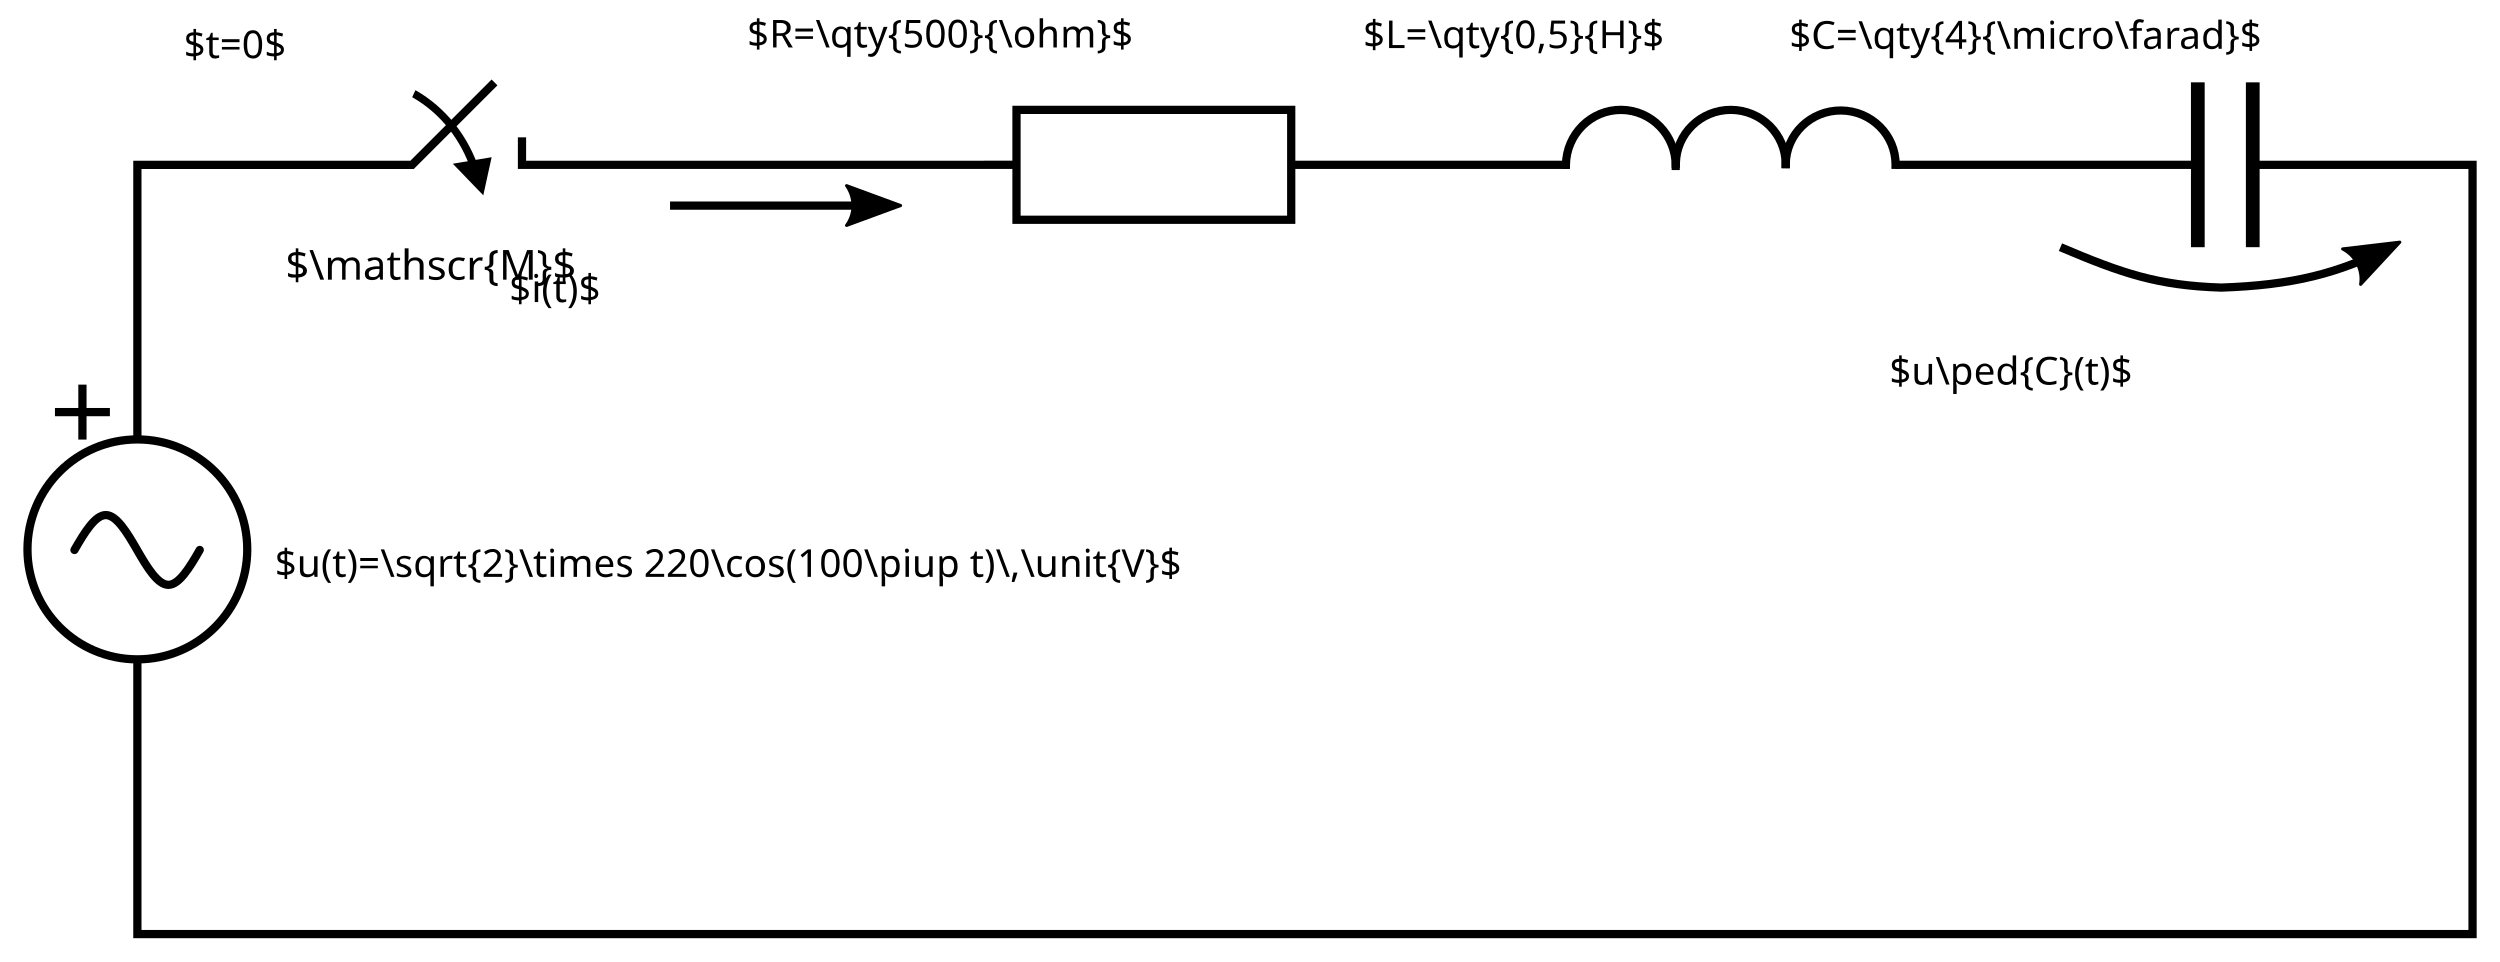
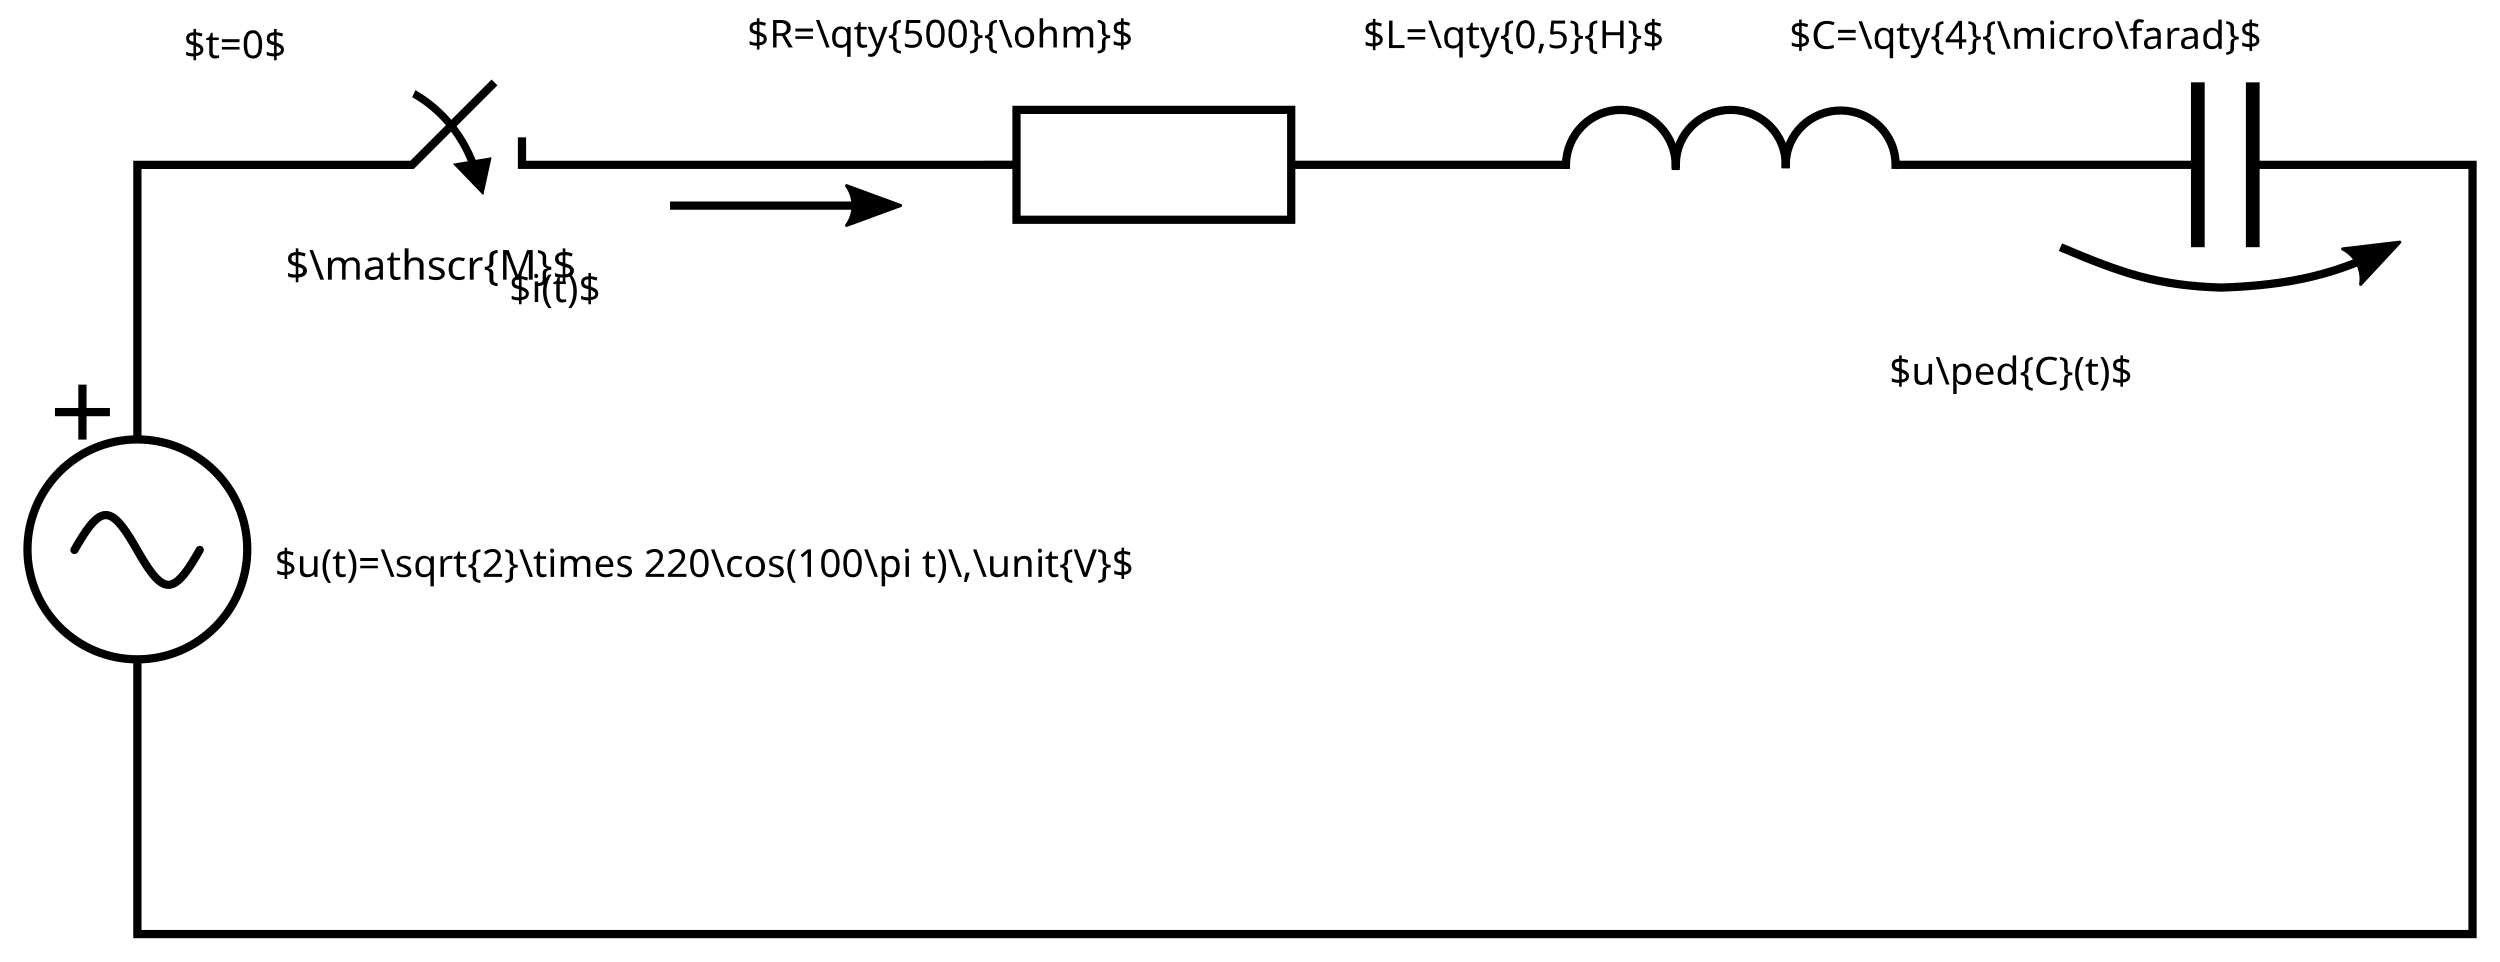
<svg xmlns="http://www.w3.org/2000/svg" viewBox="0 0 91 35" version="1.1" id="svg3347" height="124.016" width="322.441">
  <defs id="defs3349">
    <marker orient="auto" refY="0" refX="0" id="DotM" style="overflow:visible">
      <path id="path4112" d="m -2.5,-1 c 0,2.76 -2.24,5 -5,5 -2.76,0 -5,-2.24 -5,-5 0,-2.76 2.24,-5 5,-5 2.76,0 5,2.24 5,5 z" style="fill-rule:evenodd;stroke:#000000;stroke-width:1pt" transform="matrix(0.4,0,0,0.4,2.96,0.4)" />
    </marker>
    <marker orient="auto" refY="0" refX="0" id="DiamondMend" style="overflow:visible">
      <path id="path4148" d="M 0,-7.071 -7.071,0 0,7.071 7.071,0 0,-7.071 z" style="fill-rule:evenodd;stroke:#000000;stroke-width:1pt" transform="matrix(0.4,0,0,0.4,-2.6,0)" />
    </marker>
    <marker orient="auto" refY="0" refX="0" id="Arrow2Send" style="overflow:visible">
      <path id="path4010" style="fill-rule:evenodd;stroke-width:0.625;stroke-linejoin:round" d="M 8.719,4.034 -2.207,0.016 8.719,-4.002 c -1.745,2.372 -1.735,5.617 -6e-7,8.035 z" transform="matrix(-0.3,0,0,-0.3,0.69,0)" />
    </marker>
    <marker orient="auto" refY="0" refX="0" id="Arrow1Send" style="overflow:visible">
      <path id="path3992" d="M 0,0 5,-5 -12.5,0 5,5 0,0 z" style="fill-rule:evenodd;stroke:#000000;stroke-width:1pt" transform="matrix(-0.2,0,0,-0.2,-1.2,0)" />
    </marker>
    <marker orient="auto" refY="0" refX="0" id="TriangleOutM" style="overflow:visible">
      <path id="path4122" d="m 5.77,0 -8.65,5 0,-10 8.65,5 z" style="fill-rule:evenodd;stroke:#000000;stroke-width:1pt" transform="scale(0.4,0.4)" />
    </marker>
    <marker orient="auto" refY="0" refX="0" id="marker19821" style="overflow:visible">
      <path id="path19823" style="fill:#0000ff;fill-opacity:1;fill-rule:evenodd;stroke:#0000ff;stroke-width:0.625;stroke-linejoin:round;stroke-opacity:1" d="M 8.719,4.034 -2.207,0.016 8.719,-4.002 c -1.745,2.372 -1.735,5.617 -6e-7,8.035 z" transform="scale(-0.6,-0.6)" />
    </marker>
    <marker orient="auto" refY="0" refX="0" id="marker19783" style="overflow:visible">
      <path id="path19785" style="fill:#0000ff;fill-opacity:1;fill-rule:evenodd;stroke:#0000ff;stroke-width:0.625;stroke-linejoin:round;stroke-opacity:1" d="M 8.719,4.034 -2.207,0.016 8.719,-4.002 c -1.745,2.372 -1.735,5.617 -6e-7,8.035 z" transform="scale(0.6,0.6)" />
    </marker>
    <marker orient="auto" refY="0" refX="0" id="marker19695" style="overflow:visible">
      <path id="path19697" style="fill:#000000;fill-opacity:1;fill-rule:evenodd;stroke:#000000;stroke-width:0.625;stroke-linejoin:round;stroke-opacity:1" d="M 8.719,4.034 -2.207,0.016 8.719,-4.002 c -1.745,2.372 -1.735,5.617 -6e-7,8.035 z" transform="scale(-0.6,-0.6)" />
    </marker>
    <marker orient="auto" refY="0" refX="0" id="marker19641" style="overflow:visible">
      <path id="path19643" style="fill:#000000;fill-opacity:1;fill-rule:evenodd;stroke:#000000;stroke-width:0.625;stroke-linejoin:round;stroke-opacity:1" d="M 8.719,4.034 -2.207,0.016 8.719,-4.002 c -1.745,2.372 -1.735,5.617 -6e-7,8.035 z" transform="scale(0.6,0.6)" />
    </marker>
    <marker orient="auto" refY="0" refX="0" id="marker19409" style="overflow:visible">
      <path id="path19411" style="fill:#ff0000;fill-opacity:1;fill-rule:evenodd;stroke:#ff0000;stroke-width:0.625;stroke-linejoin:round;stroke-opacity:1" d="M 8.719,4.034 -2.207,0.016 8.719,-4.002 c -1.745,2.372 -1.735,5.617 -6e-7,8.035 z" transform="scale(-0.6,-0.6)" />
    </marker>
    <marker orient="auto" refY="0" refX="0" id="marker17726" style="overflow:visible">
      <path id="path7652" d="M 0,0 5,-5 -12.5,0 5,5 0,0 z" style="fill:#000000;fill-opacity:1;fill-rule:evenodd;stroke:#000000;stroke-width:1pt;stroke-opacity:1" transform="matrix(0.8,0,0,0.8,10,0)" />
    </marker>
    <marker orient="auto" refY="0" refX="0" id="marker17688" style="overflow:visible">
      <path id="path17690" style="fill:#000000;fill-opacity:1;fill-rule:evenodd;stroke:#000000;stroke-width:0.625;stroke-linejoin:round;stroke-opacity:1" d="M 8.719,4.034 -2.207,0.016 8.719,-4.002 c -1.745,2.372 -1.735,5.617 -6e-7,8.035 z" transform="matrix(-1.1,0,0,-1.1,-1.1,0)" />
    </marker>
    <marker orient="auto" refY="0" refX="0" id="marker16234" style="overflow:visible">
      <path id="path16236" style="fill:#000000;fill-opacity:1;fill-rule:evenodd;stroke:#000000;stroke-width:0.625;stroke-linejoin:round;stroke-opacity:1" d="M 8.719,4.034 -2.207,0.016 8.719,-4.002 c -1.745,2.372 -1.735,5.617 -6e-7,8.035 z" transform="scale(0.6,0.6)" />
    </marker>
    <marker orient="auto" refY="0" refX="0" id="marker15512" style="overflow:visible">
      <path id="path15514" style="fill:#000000;fill-opacity:1;fill-rule:evenodd;stroke:#000000;stroke-width:0.625;stroke-linejoin:round;stroke-opacity:1" d="M 8.719,4.034 -2.207,0.016 8.719,-4.002 c -1.745,2.372 -1.735,5.617 -6e-7,8.035 z" transform="scale(-0.6,-0.6)" />
    </marker>
    <marker orient="auto" refY="0" refX="0" id="marker15458" style="overflow:visible">
      <path id="path15460" style="fill:#000000;fill-opacity:1;fill-rule:evenodd;stroke:#000000;stroke-width:0.625;stroke-linejoin:round;stroke-opacity:1" d="M 8.719,4.034 -2.207,0.016 8.719,-4.002 c -1.745,2.372 -1.735,5.617 -6e-7,8.035 z" transform="scale(0.6,0.6)" />
    </marker>
    <marker orient="auto" refY="0" refX="0" id="marker14302" style="overflow:visible">
      <path id="path14304" style="fill:#000000;fill-opacity:1;fill-rule:evenodd;stroke:#000000;stroke-width:0.625;stroke-linejoin:round;stroke-opacity:1" d="M 8.719,4.034 -2.207,0.016 8.719,-4.002 c -1.745,2.372 -1.735,5.617 -6e-7,8.035 z" transform="scale(-0.6,-0.6)" />
    </marker>
    <marker orient="auto" refY="0" refX="0" id="TriangleOutL" style="overflow:visible">
      <path id="path7794" d="m 5.77,0 -8.65,5 0,-10 8.65,5 z" style="fill:#000000;fill-opacity:1;fill-rule:evenodd;stroke:#000000;stroke-width:1pt;stroke-opacity:1" transform="scale(0.8,0.8)" />
    </marker>
    <marker orient="auto" refY="0" refX="0" id="marker12663" style="overflow:visible">
      <path id="path7673" style="fill:#000000;fill-opacity:1;fill-rule:evenodd;stroke:#000000;stroke-width:0.625;stroke-linejoin:round;stroke-opacity:1" d="M 8.719,4.034 -2.207,0.016 8.719,-4.002 c -1.745,2.372 -1.735,5.617 -6e-7,8.035 z" transform="matrix(-1.1,0,0,-1.1,-1.1,0)" />
    </marker>
    <marker orient="auto" refY="0" refX="0" id="marker12527" style="overflow:visible">
      <path id="path12529" style="fill:#000000;fill-opacity:1;fill-rule:evenodd;stroke:#000000;stroke-width:0.625;stroke-linejoin:round;stroke-opacity:1" d="M 8.719,4.034 -2.207,0.016 8.719,-4.002 c -1.745,2.372 -1.735,5.617 -6e-7,8.035 z" transform="scale(-0.6,-0.6)" />
    </marker>
    <marker orient="auto" refY="0" refX="0" id="marker12395" style="overflow:visible">
      <path id="path12397" style="fill:#000000;fill-opacity:1;fill-rule:evenodd;stroke:#000000;stroke-width:0.625;stroke-linejoin:round;stroke-opacity:1" d="M 8.719,4.034 -2.207,0.016 8.719,-4.002 c -1.745,2.372 -1.735,5.617 -6e-7,8.035 z" transform="scale(-0.6,-0.6)" />
    </marker>
    <marker orient="auto" refY="0" refX="0" id="marker7993" style="overflow:visible">
      <path id="path7995" style="fill:#000000;fill-opacity:1;fill-rule:evenodd;stroke:#000000;stroke-width:0.625;stroke-linejoin:round;stroke-opacity:1" d="M 8.719,4.034 -2.207,0.016 8.719,-4.002 c -1.745,2.372 -1.735,5.617 -6e-7,8.035 z" transform="scale(-0.6,-0.6)" />
    </marker>
    <marker orient="auto" refY="0" refX="0" id="marker7939" style="overflow:visible">
      <path id="path7941" style="fill:#000000;fill-opacity:1;fill-rule:evenodd;stroke:#000000;stroke-width:0.625;stroke-linejoin:round;stroke-opacity:1" d="M 8.719,4.034 -2.207,0.016 8.719,-4.002 c -1.745,2.372 -1.735,5.617 -6e-7,8.035 z" transform="scale(0.6,0.6)" />
    </marker>
    <marker orient="auto" refY="0" refX="0" id="marker7908" style="overflow:visible">
      <path id="path7658" d="M 0,0 5,-5 -12.5,0 5,5 0,0 z" style="fill:#000000;fill-opacity:1;fill-rule:evenodd;stroke:#000000;stroke-width:1pt;stroke-opacity:1" transform="matrix(0.4,0,0,0.4,4,0)" />
    </marker>
    <marker style="overflow:visible" id="Arrow1Mend" refX="0" refY="0" orient="auto">
      <path transform="matrix(-0.4,0,0,-0.4,-4,0)" style="fill:#000000;fill-opacity:1;fill-rule:evenodd;stroke:#000000;stroke-width:1pt;stroke-opacity:1" d="M 0,0 5,-5 -12.5,0 5,5 0,0 z" id="path4223" />
    </marker>
    <marker style="overflow:visible" id="Arrow1Mstart" refX="0" refY="0" orient="auto">
      <path transform="matrix(0.4,0,0,0.4,4,0)" style="fill:#000000;fill-opacity:1;fill-rule:evenodd;stroke:#000000;stroke-width:1pt;stroke-opacity:1" d="M 0,0 5,-5 -12.5,0 5,5 0,0 z" id="path4220" />
    </marker>
    <marker style="overflow:visible" id="Arrow2Lend" refX="0" refY="0" orient="auto">
      <path transform="matrix(-1.1,0,0,-1.1,-1.1,0)" d="M 8.719,4.034 -2.207,0.016 8.719,-4.002 c -1.745,2.372 -1.735,5.617 -6e-7,8.035 z" style="fill:#000000;fill-opacity:1;fill-rule:evenodd;stroke:#000000;stroke-width:0.625;stroke-linejoin:round;stroke-opacity:1" id="path4235" />
    </marker>
    <marker style="overflow:visible" id="marker5809" refX="0" refY="0" orient="auto">
      <path transform="matrix(-0.8,0,0,-0.8,-10,0)" style="fill:#000000;fill-opacity:1;fill-rule:evenodd;stroke:#000000;stroke-width:1pt;stroke-opacity:1" d="M 0,0 5,-5 -12.5,0 5,5 0,0 z" id="path5811" />
    </marker>
    <marker style="overflow:visible" id="Arrow1Lstart" refX="0" refY="0" orient="auto">
      <path transform="matrix(0.8,0,0,0.8,10,0)" style="fill:#000000;fill-opacity:1;fill-rule:evenodd;stroke:#000000;stroke-width:1pt;stroke-opacity:1" d="M 0,0 5,-5 -12.5,0 5,5 0,0 z" id="path4165" />
    </marker>
    <marker style="overflow:visible" id="marker5277" refX="0" refY="0" orient="auto">
      <path transform="matrix(-0.8,0,0,-0.8,-10,0)" style="fill:#000000;fill-opacity:1;fill-rule:evenodd;stroke:#000000;stroke-width:1pt;stroke-opacity:1" d="M 0,0 5,-5 -12.5,0 5,5 0,0 z" id="path5279" />
    </marker>
    <marker style="overflow:visible" id="Arrow1Lend" refX="0" refY="0" orient="auto">
      <path transform="matrix(-0.8,0,0,-0.8,-10,0)" style="fill:#000000;fill-opacity:1;fill-rule:evenodd;stroke:#000000;stroke-width:1pt;stroke-opacity:1" d="M 0,0 5,-5 -12.5,0 5,5 0,0 z" id="path4168" />
    </marker>
    <marker style="overflow:visible" id="Arrow2Lstart" refX="0" refY="0" orient="auto">
      <path transform="matrix(1.1,0,0,1.1,1.1,0)" d="M 8.719,4.034 -2.207,0.016 8.719,-4.002 c -1.745,2.372 -1.735,5.617 -6e-7,8.035 z" style="fill:#000000;fill-opacity:1;fill-rule:evenodd;stroke:#000000;stroke-width:0.625;stroke-linejoin:round;stroke-opacity:1" id="path4183" />
    </marker>
    <marker orient="auto" refY="0" refX="0" id="marker7993-1" style="overflow:visible">
      <path id="path7995-7" style="fill:#000000;fill-opacity:1;fill-rule:evenodd;stroke:#000000;stroke-width:0.625;stroke-linejoin:round;stroke-opacity:1" d="M 8.719,4.034 -2.207,0.016 8.719,-4.002 c -1.745,2.372 -1.735,5.617 -6e-7,8.035 z" transform="scale(-0.6,-0.6)" />
    </marker>
    <marker orient="auto" refY="0" refX="0" id="marker7939-1" style="overflow:visible">
      <path id="path7941-5" style="fill:#000000;fill-opacity:1;fill-rule:evenodd;stroke:#000000;stroke-width:0.625;stroke-linejoin:round;stroke-opacity:1" d="M 8.719,4.034 -2.207,0.016 8.719,-4.002 c -1.745,2.372 -1.735,5.617 -6e-7,8.035 z" transform="scale(0.6,0.6)" />
    </marker>
    <marker orient="auto" refY="0" refX="0" id="DotM-1" style="overflow:visible">
      <path id="path4112-4" d="m -2.5,-1 c 0,2.76 -2.24,5 -5,5 -2.76,0 -5,-2.24 -5,-5 0,-2.76 2.24,-5 5,-5 2.76,0 5,2.24 5,5 z" style="fill-rule:evenodd;stroke:#000000;stroke-width:1pt" transform="matrix(0.4,0,0,0.4,2.96,0.4)" />
    </marker>
    <marker orient="auto" refY="0" refX="0" id="marker7939-4" style="overflow:visible">
      <path id="path7941-0" style="fill:#000000;fill-opacity:1;fill-rule:evenodd;stroke:#000000;stroke-width:0.625;stroke-linejoin:round;stroke-opacity:1" d="M 8.719,4.034 -2.207,0.016 8.719,-4.002 c -1.745,2.372 -1.735,5.617 -6e-7,8.035 z" transform="scale(0.6,0.6)" />
    </marker>
    <marker orient="auto" refY="0" refX="0" id="marker7993-4" style="overflow:visible">
      <path id="path7995-0" style="fill:#000000;fill-opacity:1;fill-rule:evenodd;stroke:#000000;stroke-width:0.625;stroke-linejoin:round;stroke-opacity:1" d="M 8.719,4.034 -2.207,0.016 8.719,-4.002 c -1.745,2.372 -1.735,5.617 -6e-7,8.035 z" transform="scale(-0.6,-0.6)" />
    </marker>
    <marker orient="auto" refY="0" refX="0" id="marker7993-4-9" style="overflow:visible">
      <path id="path7995-0-4" style="fill:#000000;fill-opacity:1;fill-rule:evenodd;stroke:#000000;stroke-width:0.625;stroke-linejoin:round;stroke-opacity:1" d="M 8.719,4.034 -2.207,0.016 8.719,-4.002 c -1.745,2.372 -1.735,5.617 -6e-7,8.035 z" transform="scale(-0.6,-0.6)" />
    </marker>
    <marker orient="auto" refY="0" refX="0" id="marker7993-4-7" style="overflow:visible">
      <path id="path7995-0-6" style="fill:#000000;fill-opacity:1;fill-rule:evenodd;stroke:#000000;stroke-width:0.625;stroke-linejoin:round;stroke-opacity:1" d="M 8.719,4.034 -2.207,0.016 8.719,-4.002 c -1.745,2.372 -1.735,5.617 -6e-7,8.035 z" transform="scale(-0.6,-0.6)" />
    </marker>
    <marker style="overflow:visible" id="marker7939-42" refX="0" refY="0" orient="auto">
      <path transform="scale(0.6,0.6)" d="M 8.719,4.034 -2.207,0.016 8.719,-4.002 c -1.745,2.372 -1.735,5.617 -6e-7,8.035 z" style="fill:#000000;fill-opacity:1;fill-rule:evenodd;stroke:#000000;stroke-width:0.625;stroke-linejoin:round;stroke-opacity:1" id="path7941-3" />
    </marker>
    <marker style="overflow:visible" id="marker7993-4-2" refX="0" refY="0" orient="auto">
      <path transform="scale(-0.6,-0.6)" d="M 8.719,4.034 -2.207,0.016 8.719,-4.002 c -1.745,2.372 -1.735,5.617 -6e-7,8.035 z" style="fill:#000000;fill-opacity:1;fill-rule:evenodd;stroke:#000000;stroke-width:0.625;stroke-linejoin:round;stroke-opacity:1" id="path7995-0-2" />
    </marker>
    <marker orient="auto" refY="0" refX="0" id="marker7993-17" style="overflow:visible">
      <path id="path7995-4" style="fill:#000000;fill-opacity:1;fill-rule:evenodd;stroke:#000000;stroke-width:0.625;stroke-linejoin:round;stroke-opacity:1" d="M 8.719,4.034 -2.207,0.016 8.719,-4.002 c -1.745,2.372 -1.735,5.617 -6e-7,8.035 z" transform="scale(-0.6,-0.6)" />
    </marker>
    <marker orient="auto" refY="0" refX="0" id="marker7993-4-8" style="overflow:visible">
      <path id="path7995-0-8" style="fill:#000000;fill-opacity:1;fill-rule:evenodd;stroke:#000000;stroke-width:0.625;stroke-linejoin:round;stroke-opacity:1" d="M 8.719,4.034 -2.207,0.016 8.719,-4.002 c -1.745,2.372 -1.735,5.617 -6e-7,8.035 z" transform="scale(-0.6,-0.6)" />
    </marker>
    <marker orient="auto" refY="0" refX="0" id="TriangleOutM-4" style="overflow:visible">
      <path id="path4122-8" d="m 5.77,0 -8.65,5 0,-10 8.65,5 z" style="fill-rule:evenodd;stroke:#000000;stroke-width:1pt" transform="scale(0.4,0.4)" />
    </marker>
  </defs>
  <g id="layer2" style="display:inline">
    <path transform="translate(-365.7466,-111.6506)" style="display:inline;fill:none;stroke:#000000;stroke-width:0.3;stroke-linecap:butt;stroke-linejoin:miter;stroke-miterlimit:4;stroke-dasharray:none;stroke-dashoffset:0;stroke-opacity:1;marker-end:url(#marker7993)" d="m 390.136,119.135 h 7.995" id="path7106" />
    <rect transform="translate(-365.7466,-111.6506)" style="display:inline;fill:none;stroke:#000000;stroke-width:0.3;stroke-linecap:butt;stroke-linejoin:miter;stroke-miterlimit:4;stroke-dasharray:none;stroke-dashoffset:0;stroke-opacity:1" id="rect7655" width="10" height="4" x="402.747" y="115.65" />
    <path transform="translate(-365.7466,-111.6506)" style="display:inline;fill:none;stroke:#000000;stroke-width:0.3;stroke-linecap:butt;stroke-linejoin:miter;stroke-miterlimit:4;stroke-dasharray:none;stroke-opacity:1" d="m 412.747,117.65 h 10" id="path4528" />
    <path transform="translate(-365.7466,-111.6506)" style="display:inline;fill:none;stroke:#000000;stroke-width:0.3;stroke-linecap:butt;stroke-linejoin:miter;stroke-miterlimit:4;stroke-dasharray:none;stroke-opacity:1" d="m 402.747,117.65 -18,4.8e-4 v -1" id="path4145" />
    <path transform="translate(-365.7466,-111.6506)" style="display:inline;fill:none;stroke:#000000;stroke-width:0.3;stroke-linecap:butt;stroke-linejoin:miter;stroke-miterlimit:4;stroke-dasharray:none;stroke-opacity:1" d="m 434.747,117.65 h 11" id="path4147" />
    <path transform="translate(-365.7466,-111.6506)" style="display:inline;fill:none;stroke:#000000;stroke-width:0.3;stroke-linecap:butt;stroke-linejoin:miter;stroke-miterlimit:4;stroke-dasharray:none;stroke-opacity:1" d="m 447.747,117.651 h 8 v 28 h -85 v -10" id="path4153" />
    <path transform="translate(-365.7466,-111.6506)" style="display:inline;fill:none;stroke:#000000;stroke-width:0.5;stroke-linecap:butt;stroke-linejoin:miter;stroke-miterlimit:4;stroke-dasharray:none;stroke-opacity:1" d="m 445.747,120.648 c 0,-6 0,-6 0,-6" id="path4191" />
    <path transform="translate(-365.7466,-111.6506)" style="display:inline;fill:none;stroke:#000000;stroke-width:0.5;stroke-linecap:butt;stroke-linejoin:miter;stroke-miterlimit:4;stroke-dasharray:none;stroke-opacity:1" d="m 447.747,120.648 v -6" id="path4193" />
    <path transform="translate(-365.7466,-111.6506)" style="display:inline;fill:none;stroke:#000000;stroke-width:0.3;stroke-linecap:butt;stroke-linejoin:miter;stroke-miterlimit:4;stroke-dasharray:none;stroke-dashoffset:0;stroke-opacity:1;marker-start:none;marker-end:url(#marker7993-4)" d="m 440.747,120.648 c 2.256,0.957 3.529,1.396 5.855,1.471 2.59,-0.088 4.255,-0.511 6.145,-1.471" id="path3230-8" />
    <path transform="translate(-365.7466,-111.6506)" id="path7681-4" d="m 368.747,125.651 v 2" style="display:inline;fill:none;stroke:#000000;stroke-width:0.3;stroke-linecap:butt;stroke-linejoin:miter;stroke-miterlimit:4;stroke-dasharray:none;stroke-opacity:1" />
    <path transform="translate(-365.7466,-111.6506)" id="path7683-0" d="m 367.747,126.651 h 2" style="display:inline;fill:none;stroke:#000000;stroke-width:0.3;stroke-linecap:butt;stroke-linejoin:miter;stroke-miterlimit:4;stroke-dasharray:none;stroke-opacity:1" />
    <circle transform="matrix(0.3762973,0,0,0.3765331,-129.667,13.32662)" id="path5243-9" style="display:inline;fill:none;stroke:#000000;stroke-width:0.797;stroke-linecap:butt;stroke-linejoin:miter;stroke-miterlimit:4;stroke-dasharray:none;stroke-dashoffset:0;stroke-opacity:1" cx="357.874" cy="17.717" r="10.63" />
    <path transform="translate(-365.7466,-111.6506)" id="path4449" title="sin(x)" d="m 368.457,131.669 c 0.38,-0.665 0.76,-1.269 1.14,-1.27 0.38,-5.1e-4 0.76,0.605 1.14,1.27 0.38,0.665 0.76,1.269 1.14,1.27 0.38,5.1e-4 0.76,-0.605 1.14,-1.27" style="display:inline;fill:none;stroke:#000000;stroke-width:0.3;stroke-linecap:round;stroke-linejoin:miter;stroke-miterlimit:4;stroke-dasharray:none;stroke-dashoffset:0;stroke-opacity:1" />
    <path transform="translate(-365.7466,-111.6506)" style="display:inline;fill:none;stroke:#000000;stroke-width:0.3;stroke-linecap:butt;stroke-linejoin:miter;stroke-miterlimit:4;stroke-dasharray:none;stroke-opacity:1" d="m 370.747,127.651 v -10 h 10 l 3,-3" id="path4147-8" />
    <path style="display:inline;fill:none;stroke:#000000;stroke-width:3.429;stroke-linecap:butt;stroke-linejoin:round;stroke-miterlimit:4;stroke-dasharray:none;stroke-dashoffset:0;stroke-opacity:1;marker-start:none;marker-end:url(#TriangleOutM)" id="path6796-7" d="m 215.745,244.254 a 67.246,53.68 0 0 1 11.707,-36.721" transform="matrix(-0.0447988,0.0678115,-0.0758448,-0.05609425,43.2528,2.48116)" />
    <path style="display:inline;fill:none;stroke:#000000;stroke-width:1.055;stroke-linecap:square;stroke-linejoin:miter;stroke-miterlimit:4;stroke-dasharray:none;stroke-dashoffset:0;stroke-opacity:1" id="path3135" d="m 138.189,24.803 a 7.087,7.087 0 0 1 -7.048,7.087 7.087,7.087 0 0 1 -7.125,-7.009" transform="matrix(0.2819411,0.00117843,0.0011853,-0.2865428,22.00536,12.98282)" />
    <path style="display:inline;fill:none;stroke:#000000;stroke-width:1.069;stroke-linecap:square;stroke-linejoin:miter;stroke-miterlimit:4;stroke-dasharray:none;stroke-dashoffset:0;stroke-opacity:1" id="path3135-2" d="m 138.189,24.803 a 7.087,7.087 0 0 1 -7.048,7.087 7.087,7.087 0 0 1 -7.125,-7.009" transform="matrix(0.2822326,0,0,-0.2791253,25.99873,12.90076)" />
    <path style="display:inline;fill:none;stroke:#000000;stroke-width:1.071;stroke-linecap:square;stroke-linejoin:miter;stroke-miterlimit:4;stroke-dasharray:none;stroke-dashoffset:0;stroke-opacity:1" id="path3135-4" d="m 138.189,24.773 a 7.087,7.087 0 0 1 -7.033,7.116 7.087,7.087 0 0 1 -7.14,-7.009" transform="matrix(0.2822292,0,0,-0.2779525,29.99918,12.88532)" />
    <text transform="translate(-365.7466,-111.6506)" xml:space="preserve" style="font-style:normal;font-variant:normal;font-weight:normal;font-stretch:normal;line-height:0%;font-family:sans-serif;-inkscape-font-specification:Sans;text-align:center;letter-spacing:0px;word-spacing:0px;writing-mode:lr-tb;text-anchor:middle;display:inline;fill:#000000;fill-opacity:1;stroke:none" x="447.277" y="113.426" id="text7689-2-2">
      <tspan id="tspan3168" x="447.277" y="113.426" style="font-size:1.411px;line-height:1.25;font-family:sans-serif">$C=\qty{4}{\micro\farad}$</tspan>
    </text>
    <text transform="translate(-365.7466,-111.6506)" xml:space="preserve" style="font-style:normal;font-variant:normal;font-weight:normal;font-stretch:normal;line-height:0%;font-family:sans-serif;-inkscape-font-specification:Sans;text-align:center;letter-spacing:0px;word-spacing:0px;writing-mode:lr-tb;text-anchor:middle;display:inline;fill:#000000;fill-opacity:1;stroke:none" x="446.747" y="125.648" id="text7689-7-4-8-9-5">
      <tspan id="tspan3160" x="446.747" y="125.648" style="font-size:1.411px;line-height:1.25;font-family:sans-serif">$u\ped{C}(t)$</tspan>
    </text>
    <text transform="translate(-365.7466,-111.6506)" xml:space="preserve" style="font-style:normal;font-variant:normal;font-weight:normal;font-stretch:normal;line-height:0%;font-family:sans-serif;-inkscape-font-specification:Sans;text-align:start;letter-spacing:0px;word-spacing:0px;writing-mode:lr-tb;text-anchor:start;display:inline;fill:#000000;fill-opacity:1;stroke:none" x="375.747" y="132.651" id="text7689-6-1">
-       <tspan id="tspan3162" x="375.747" y="132.651" style="font-size:1.411px;line-height:1.25;font-family:sans-serif">$u(t)=\sqrt{2}\times 220\cos(100\piup t)\,\unit{V}$</tspan>
+       <tspan id="tspan3162" x="375.747" y="132.651" style="font-size:1.411px;line-height:1.25;font-family:sans-serif">$u(t)=\sqrt{2}\times 220\cos(100\pi t)\,\unit{V}$</tspan>
    </text>
    <text transform="translate(-365.7466,-111.6506)" xml:space="preserve" style="font-style:normal;font-variant:normal;font-weight:normal;font-stretch:normal;line-height:0%;font-family:sans-serif;-inkscape-font-specification:Sans;text-align:center;letter-spacing:0px;word-spacing:0px;writing-mode:lr-tb;text-anchor:middle;display:inline;fill:#000000;fill-opacity:1;stroke:none" x="382.1" y="113.767" id="text7689-7-4-8-1">
      <tspan id="tspan4588-6" x="382.1" y="113.767" style="font-size:1.411px;line-height:1.25;font-family:sans-serif">$t=0$</tspan>
    </text>
    <text transform="translate(-10.99999,-38.67554)" xml:space="preserve" style="font-style:normal;font-variant:normal;font-weight:normal;font-stretch:normal;line-height:0%;font-family:sans-serif;-inkscape-font-specification:Sans;text-align:center;letter-spacing:0px;word-spacing:0px;writing-mode:lr-tb;text-anchor:middle;display:inline;fill:#000000;fill-opacity:1;stroke:none" x="39" y="49.673" id="text7689-7-4-8">
      <tspan id="tspan4588" x="39" y="49.673" style="font-size:1.411px;line-height:1.25;font-family:sans-serif">$i(t)$</tspan>
    </text>
    <text xml:space="preserve" style="font-style:normal;font-variant:normal;font-weight:normal;font-stretch:normal;font-size:1.505px;line-height:0%;font-family:sans-serif;-inkscape-font-specification:'sans-serif, Normal';font-variant-ligatures:normal;font-variant-caps:normal;font-variant-numeric:normal;font-variant-east-asian:normal;text-align:center;letter-spacing:0px;word-spacing:0px;writing-mode:lr-tb;text-anchor:middle;display:inline;fill:#000000;fill-opacity:1;stroke:none" x="16.659" y="10.18" id="text7689-7-4-8-7">
      <tspan id="tspan1523" x="16.659" y="10.18">$\mathscr{M}$</tspan>
    </text>
    <text transform="translate(-10.99999,-38.67554)" xml:space="preserve" style="font-style:normal;font-variant:normal;font-weight:normal;font-stretch:normal;line-height:0%;font-family:sans-serif;-inkscape-font-specification:Sans;text-align:center;letter-spacing:0px;word-spacing:0px;writing-mode:lr-tb;text-anchor:middle;display:inline;fill:#000000;fill-opacity:1;stroke:none" x="53.023" y="40.403" id="text7689-7-7-2">
      <tspan id="tspan3164" x="53.023" y="40.403" style="font-size:1.411px;line-height:1.25;font-family:sans-serif">$R=\qty{500}{\ohm}$</tspan>
    </text>
    <text transform="translate(-10.99999,-38.67554)" xml:space="preserve" style="font-style:normal;font-variant:normal;font-weight:normal;font-stretch:normal;line-height:0%;font-family:sans-serif;-inkscape-font-specification:Sans;text-align:center;letter-spacing:0px;word-spacing:0px;writing-mode:lr-tb;text-anchor:middle;display:inline;fill:#000000;fill-opacity:1;stroke:none" x="73.896" y="40.427" id="text7689-2">
      <tspan id="tspan3166" x="73.896" y="40.427" style="font-size:1.411px;line-height:1.25;font-family:sans-serif">$L=\qty{0,5}{H}$</tspan>
    </text>
  </g>
</svg>
